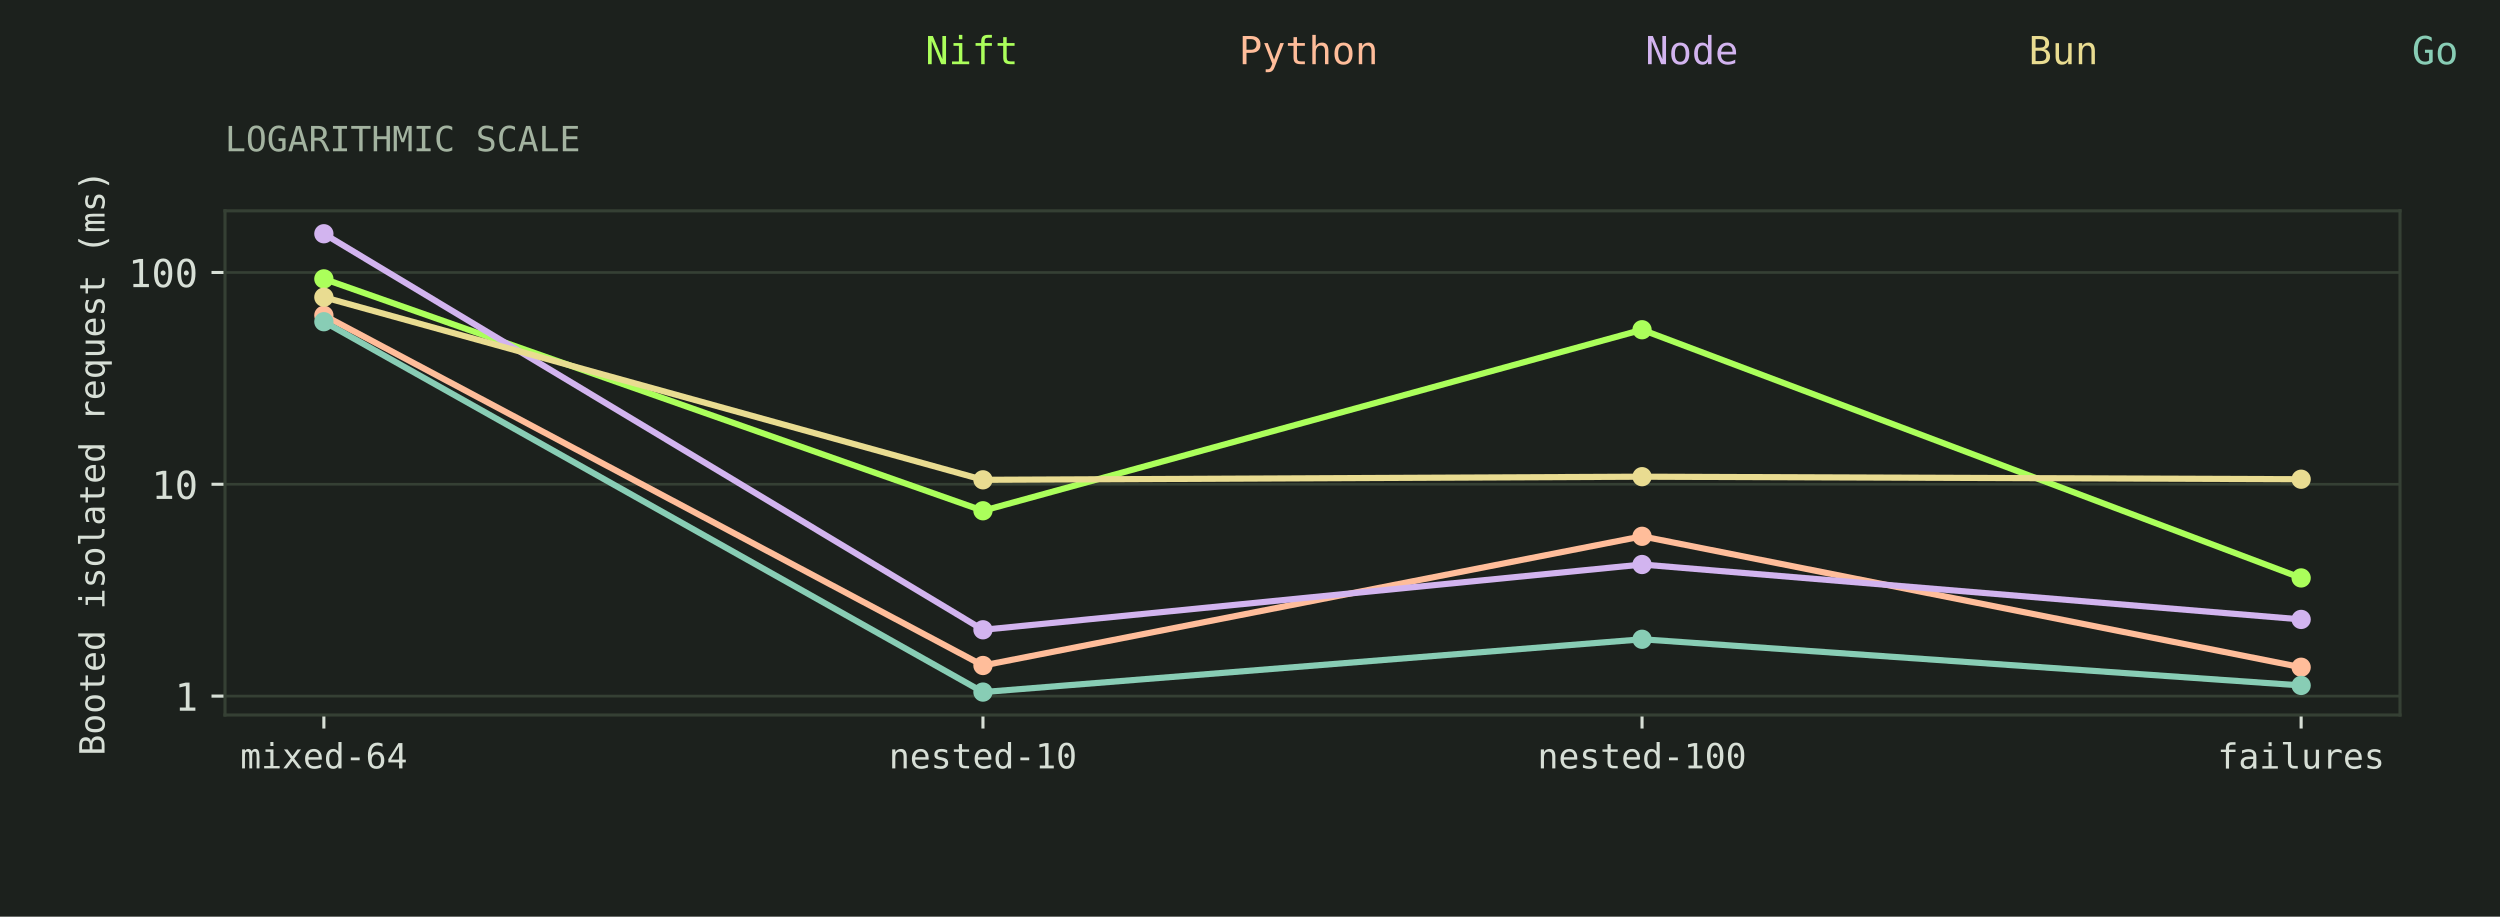
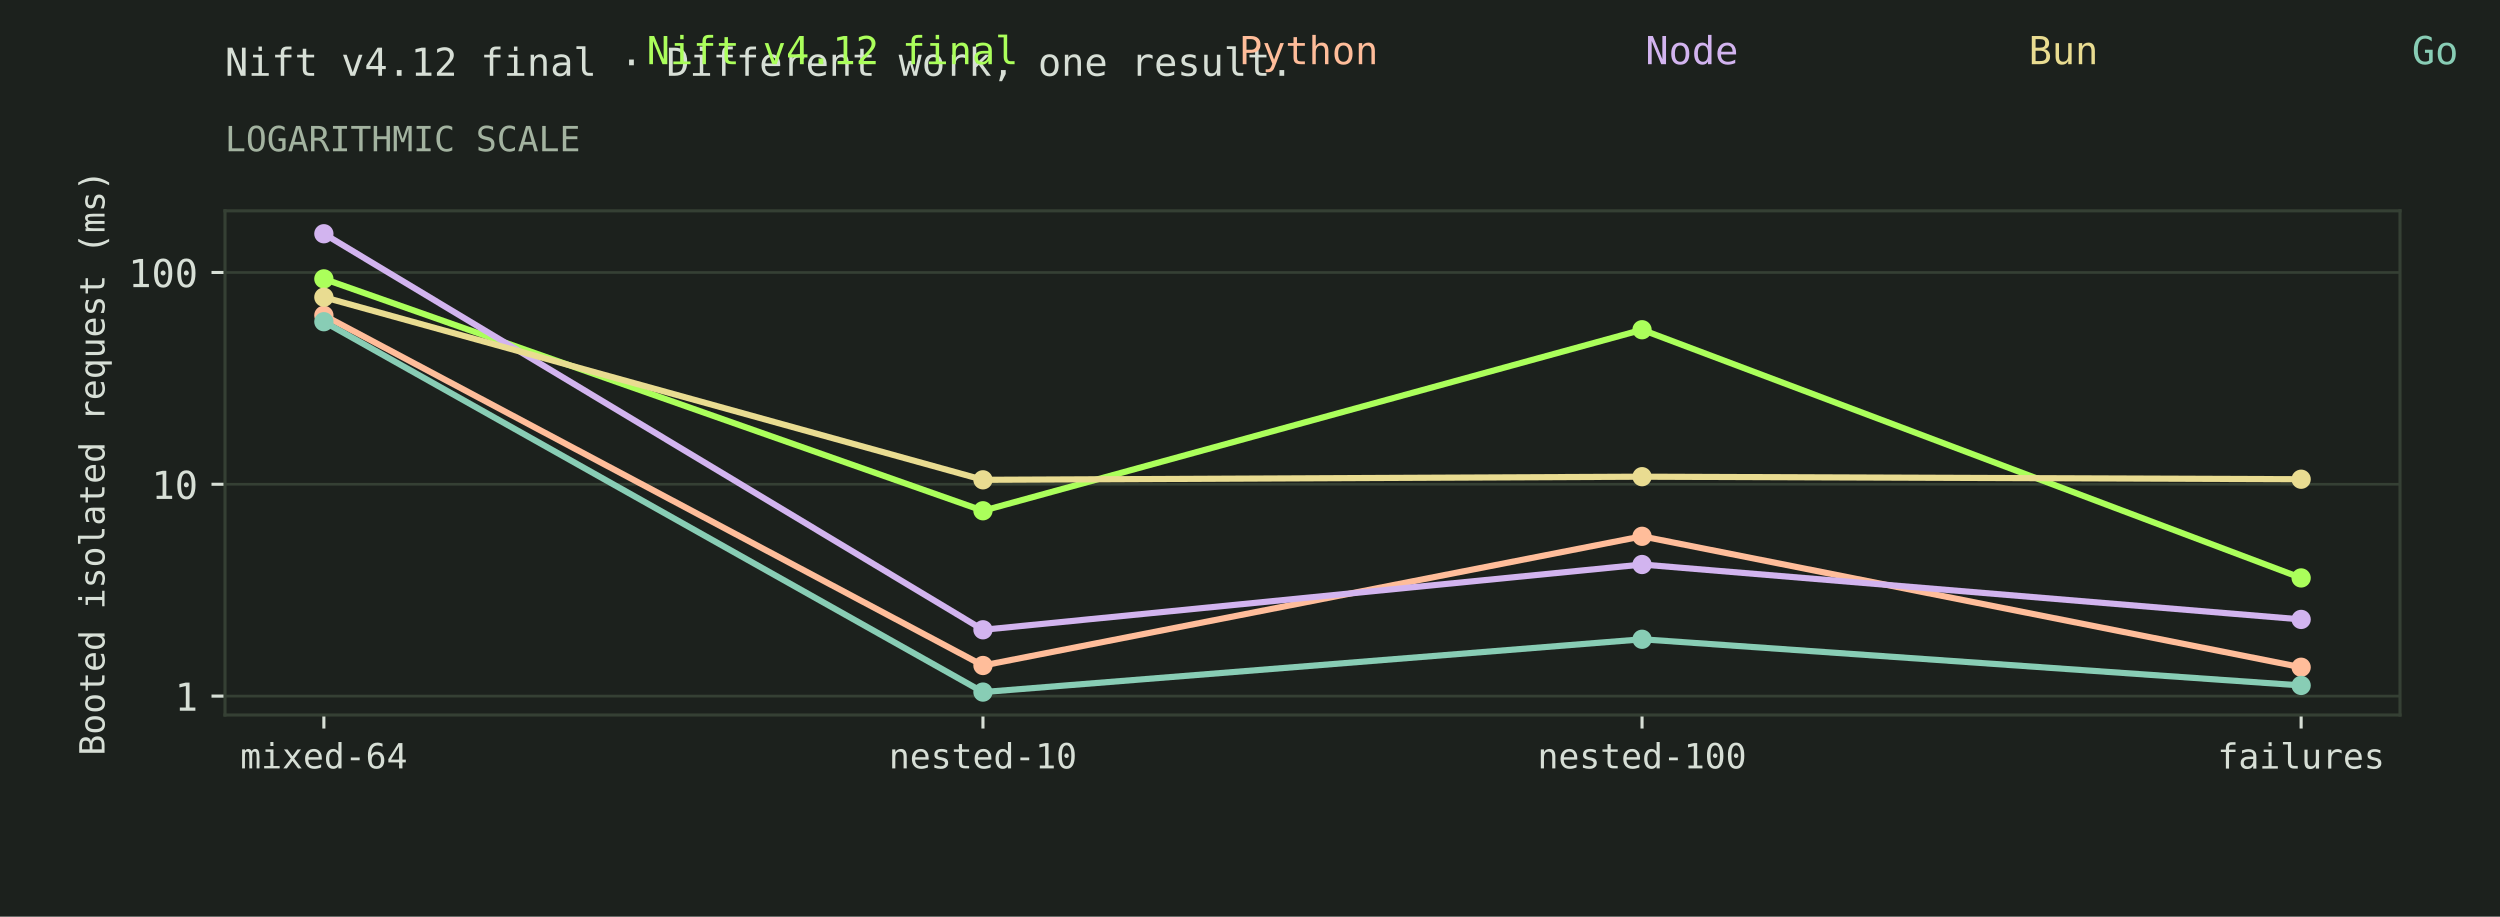
<svg xmlns="http://www.w3.org/2000/svg" xmlns:xlink="http://www.w3.org/1999/xlink" width="648pt" height="237.6pt" viewBox="0 0 648 237.6" version="1.1">
  <defs>
    <style type="text/css">*{stroke-linejoin: round; stroke-linecap: butt}</style>
    <style> .c0{fill: #1c211d} .c1{stroke: #d7dfd6; stroke-width: 0.8} .c2{fill: #d7dfd6; stroke: #d7dfd6; stroke-width: 0.8} .c3{font-size: 9px; font-family: 'DejaVu Sans Mono'; text-anchor: middle; fill: #d7dfd6} .c4{fill: none; stroke: #354034; stroke-width: 0.7; stroke-linecap: square} .c5{font-size: 10px; font-family: 'DejaVu Sans Mono'; text-anchor: end; fill: #d7dfd6} .c6{fill: #abff5b; stroke: #abff5b} .c7{fill: #ffbd9a; stroke: #ffbd9a} .c8{fill: #d2b4ef; stroke: #d2b4ef} .c9{fill: #e9dc91; stroke: #e9dc91} .c10{fill: #88cdb5; stroke: #88cdb5} .c11{fill: none; stroke: #354034; stroke-width: 0.8; stroke-linejoin: miter; stroke-linecap: square}</style>
  </defs>
  <g id="figure_1">
    <g id="patch_1">
      <path d="M 0 237.6  L 648 237.6  L 648 0  L 0 0  z " class="c0" />
    </g>
    <g id="axes_1">
      <g id="patch_2">
        <path d="M 58.32 185.328  L 622.08 185.328  L 622.08 54.648  L 58.32 54.648  z " class="c0" />
      </g>
      <g id="matplotlib.axis_1">
        <g id="xtick_1">
          <g id="line2d_1">
            <defs>
-               <path id="meb49c0b95c" d="M 0 0  L 0 3.5  " class="c1" />
+               <path id="m19d53266ea" d="M 0 0  L 0 3.5  " class="c1" />
            </defs>
            <g>
-               <use xlink:href="#meb49c0b95c" x="83.945" y="185.328" class="c2" />
+               <use xlink:href="#m19d53266ea" x="83.945" y="185.328" class="c2" />
            </g>
          </g>
          <g id="text_1">
            <text class="c3" x="83.945" y="199.167" transform="rotate(-0 83.945 199.167)">mixed-64</text>
          </g>
        </g>
        <g id="xtick_2">
          <g id="line2d_2">
            <g>
-               <use xlink:href="#meb49c0b95c" x="254.782" y="185.328" class="c2" />
+               <use xlink:href="#m19d53266ea" x="254.782" y="185.328" class="c2" />
            </g>
          </g>
          <g id="text_2">
            <text class="c3" x="254.782" y="199.167" transform="rotate(-0 254.782 199.167)">nested-10</text>
          </g>
        </g>
        <g id="xtick_3">
          <g id="line2d_3">
            <g>
-               <use xlink:href="#meb49c0b95c" x="425.618" y="185.328" class="c2" />
+               <use xlink:href="#m19d53266ea" x="425.618" y="185.328" class="c2" />
            </g>
          </g>
          <g id="text_3">
            <text class="c3" x="425.618" y="199.167" transform="rotate(-0 425.618 199.167)">nested-100</text>
          </g>
        </g>
        <g id="xtick_4">
          <g id="line2d_4">
            <g>
-               <use xlink:href="#meb49c0b95c" x="596.455" y="185.328" class="c2" />
+               <use xlink:href="#m19d53266ea" x="596.455" y="185.328" class="c2" />
            </g>
          </g>
          <g id="text_4">
            <text class="c3" x="596.455" y="199.214" transform="rotate(-0 596.455 199.214)">failures</text>
          </g>
        </g>
      </g>
      <g id="matplotlib.axis_2">
        <g id="ytick_1">
          <g id="line2d_5">
-             <path d="M 58.32 180.43  L 622.08 180.43  " clip-path="url(#p8eedefa2bb)" class="c4" />
+             <path d="M 58.32 180.43  L 622.08 180.43  " clip-path="url(#pc11fc28471)" class="c4" />
          </g>
          <g id="line2d_6">
            <defs>
-               <path id="m131011f9a1" d="M 0 0  L -3.5 0  " class="c1" />
+               <path id="m4b478d1d67" d="M 0 0  L -3.5 0  " class="c1" />
            </defs>
            <g>
-               <use xlink:href="#m131011f9a1" x="58.32" y="180.43" class="c2" />
+               <use xlink:href="#m4b478d1d67" x="58.32" y="180.43" class="c2" />
            </g>
          </g>
          <g id="text_5">
            <text class="c5" x="51.32" y="184.228" transform="rotate(-0 51.32 184.228)">1</text>
          </g>
        </g>
        <g id="ytick_2">
          <g id="line2d_7">
-             <path d="M 58.32 125.526  L 622.08 125.526  " clip-path="url(#p8eedefa2bb)" class="c4" />
+             <path d="M 58.32 125.526  L 622.08 125.526  " clip-path="url(#pc11fc28471)" class="c4" />
          </g>
          <g id="line2d_8">
            <g>
-               <use xlink:href="#m131011f9a1" x="58.32" y="125.526" class="c2" />
+               <use xlink:href="#m4b478d1d67" x="58.32" y="125.526" class="c2" />
            </g>
          </g>
          <g id="text_6">
            <text class="c5" x="51.32" y="129.324" transform="rotate(-0 51.32 129.324)">10</text>
          </g>
        </g>
        <g id="ytick_3">
          <g id="line2d_9">
-             <path d="M 58.32 70.622  L 622.08 70.622  " clip-path="url(#p8eedefa2bb)" class="c4" />
+             <path d="M 58.32 70.622  L 622.08 70.622  " clip-path="url(#pc11fc28471)" class="c4" />
          </g>
          <g id="line2d_10">
            <g>
-               <use xlink:href="#m131011f9a1" x="58.32" y="70.622" class="c2" />
+               <use xlink:href="#m4b478d1d67" x="58.32" y="70.622" class="c2" />
            </g>
          </g>
          <g id="text_7">
            <text class="c5" x="51.32" y="74.42" transform="rotate(-0 51.32 74.42)">100</text>
          </g>
        </g>
        <g id="text_8">
          <text class="c3" x="27.097" y="119.988" transform="rotate(-90 27.097 119.988)">Booted isolated request (ms)</text>
        </g>
      </g>
      <g id="line2d_11">
-         <path d="M 83.945 72.281  L 254.782 132.391  L 425.618 85.468  L 596.455 149.8  " clip-path="url(#p8eedefa2bb)" style="fill: none; stroke: #abff5b; stroke-width: 1.6; stroke-linecap: square" />
-         <defs>
-           <path id="m61e878b024" d="M 0 2  C 0.53 2 1.039 1.789 1.414 1.414  C 1.789 1.039 2 0.53 2 0  C 2 -0.53 1.789 -1.039 1.414 -1.414  C 1.039 -1.789 0.53 -2 0 -2  C -0.53 -2 -1.039 -1.789 -1.414 -1.414  C -1.789 -1.039 -2 -0.53 -2 0  C -2 0.53 -1.789 1.039 -1.414 1.414  C -1.039 1.789 -0.53 2 0 2  z " style="stroke: #abff5b" />
-         </defs>
-         <g clip-path="url(#p8eedefa2bb)">
-           <use xlink:href="#m61e878b024" x="83.945" y="72.281" class="c6" />
-           <use xlink:href="#m61e878b024" x="254.782" y="132.391" class="c6" />
-           <use xlink:href="#m61e878b024" x="425.618" y="85.468" class="c6" />
-           <use xlink:href="#m61e878b024" x="596.455" y="149.8" class="c6" />
+         <path d="M 83.945 72.281  L 254.782 132.391  L 425.618 85.468  L 596.455 149.8  " clip-path="url(#pc11fc28471)" style="fill: none; stroke: #abff5b; stroke-width: 1.6; stroke-linecap: square" />
+         <defs>
+           <path id="m16f6406117" d="M 0 2  C 0.53 2 1.039 1.789 1.414 1.414  C 1.789 1.039 2 0.53 2 0  C 2 -0.53 1.789 -1.039 1.414 -1.414  C 1.039 -1.789 0.53 -2 0 -2  C -0.53 -2 -1.039 -1.789 -1.414 -1.414  C -1.789 -1.039 -2 -0.53 -2 0  C -2 0.53 -1.789 1.039 -1.414 1.414  C -1.039 1.789 -0.53 2 0 2  z " style="stroke: #abff5b" />
+         </defs>
+         <g clip-path="url(#pc11fc28471)">
+           <use xlink:href="#m16f6406117" x="83.945" y="72.281" class="c6" />
+           <use xlink:href="#m16f6406117" x="254.782" y="132.391" class="c6" />
+           <use xlink:href="#m16f6406117" x="425.618" y="85.468" class="c6" />
+           <use xlink:href="#m16f6406117" x="596.455" y="149.8" class="c6" />
        </g>
      </g>
      <g id="line2d_12">
-         <path d="M 83.945 81.74  L 254.782 172.497  L 425.618 139.013  L 596.455 172.949  " clip-path="url(#p8eedefa2bb)" style="fill: none; stroke: #ffbd9a; stroke-width: 1.6; stroke-linecap: square" />
-         <defs>
-           <path id="m7f0fc4f7d1" d="M 0 2  C 0.53 2 1.039 1.789 1.414 1.414  C 1.789 1.039 2 0.53 2 0  C 2 -0.53 1.789 -1.039 1.414 -1.414  C 1.039 -1.789 0.53 -2 0 -2  C -0.53 -2 -1.039 -1.789 -1.414 -1.414  C -1.789 -1.039 -2 -0.53 -2 0  C -2 0.53 -1.789 1.039 -1.414 1.414  C -1.039 1.789 -0.53 2 0 2  z " style="stroke: #ffbd9a" />
-         </defs>
-         <g clip-path="url(#p8eedefa2bb)">
-           <use xlink:href="#m7f0fc4f7d1" x="83.945" y="81.74" class="c7" />
-           <use xlink:href="#m7f0fc4f7d1" x="254.782" y="172.497" class="c7" />
-           <use xlink:href="#m7f0fc4f7d1" x="425.618" y="139.013" class="c7" />
-           <use xlink:href="#m7f0fc4f7d1" x="596.455" y="172.949" class="c7" />
+         <path d="M 83.945 81.74  L 254.782 172.497  L 425.618 139.013  L 596.455 172.949  " clip-path="url(#pc11fc28471)" style="fill: none; stroke: #ffbd9a; stroke-width: 1.6; stroke-linecap: square" />
+         <defs>
+           <path id="m41bd227d6d" d="M 0 2  C 0.53 2 1.039 1.789 1.414 1.414  C 1.789 1.039 2 0.53 2 0  C 2 -0.53 1.789 -1.039 1.414 -1.414  C 1.039 -1.789 0.53 -2 0 -2  C -0.53 -2 -1.039 -1.789 -1.414 -1.414  C -1.789 -1.039 -2 -0.53 -2 0  C -2 0.53 -1.789 1.039 -1.414 1.414  C -1.039 1.789 -0.53 2 0 2  z " style="stroke: #ffbd9a" />
+         </defs>
+         <g clip-path="url(#pc11fc28471)">
+           <use xlink:href="#m41bd227d6d" x="83.945" y="81.74" class="c7" />
+           <use xlink:href="#m41bd227d6d" x="254.782" y="172.497" class="c7" />
+           <use xlink:href="#m41bd227d6d" x="425.618" y="139.013" class="c7" />
+           <use xlink:href="#m41bd227d6d" x="596.455" y="172.949" class="c7" />
        </g>
      </g>
      <g id="line2d_13">
-         <path d="M 83.945 60.588  L 254.782 163.241  L 425.618 146.321  L 596.455 160.554  " clip-path="url(#p8eedefa2bb)" style="fill: none; stroke: #d2b4ef; stroke-width: 1.6; stroke-linecap: square" />
-         <defs>
-           <path id="m71117cc5d6" d="M 0 2  C 0.53 2 1.039 1.789 1.414 1.414  C 1.789 1.039 2 0.53 2 0  C 2 -0.53 1.789 -1.039 1.414 -1.414  C 1.039 -1.789 0.53 -2 0 -2  C -0.53 -2 -1.039 -1.789 -1.414 -1.414  C -1.789 -1.039 -2 -0.53 -2 0  C -2 0.53 -1.789 1.039 -1.414 1.414  C -1.039 1.789 -0.53 2 0 2  z " style="stroke: #d2b4ef" />
-         </defs>
-         <g clip-path="url(#p8eedefa2bb)">
-           <use xlink:href="#m71117cc5d6" x="83.945" y="60.588" class="c8" />
-           <use xlink:href="#m71117cc5d6" x="254.782" y="163.241" class="c8" />
-           <use xlink:href="#m71117cc5d6" x="425.618" y="146.321" class="c8" />
-           <use xlink:href="#m71117cc5d6" x="596.455" y="160.554" class="c8" />
+         <path d="M 83.945 60.588  L 254.782 163.241  L 425.618 146.321  L 596.455 160.554  " clip-path="url(#pc11fc28471)" style="fill: none; stroke: #d2b4ef; stroke-width: 1.6; stroke-linecap: square" />
+         <defs>
+           <path id="mb7b8af0bd3" d="M 0 2  C 0.53 2 1.039 1.789 1.414 1.414  C 1.789 1.039 2 0.53 2 0  C 2 -0.53 1.789 -1.039 1.414 -1.414  C 1.039 -1.789 0.53 -2 0 -2  C -0.53 -2 -1.039 -1.789 -1.414 -1.414  C -1.789 -1.039 -2 -0.53 -2 0  C -2 0.53 -1.789 1.039 -1.414 1.414  C -1.039 1.789 -0.53 2 0 2  z " style="stroke: #d2b4ef" />
+         </defs>
+         <g clip-path="url(#pc11fc28471)">
+           <use xlink:href="#mb7b8af0bd3" x="83.945" y="60.588" class="c8" />
+           <use xlink:href="#mb7b8af0bd3" x="254.782" y="163.241" class="c8" />
+           <use xlink:href="#mb7b8af0bd3" x="425.618" y="146.321" class="c8" />
+           <use xlink:href="#mb7b8af0bd3" x="596.455" y="160.554" class="c8" />
        </g>
      </g>
      <g id="line2d_14">
-         <path d="M 83.945 77.032  L 254.782 124.369  L 425.618 123.557  L 596.455 124.216  " clip-path="url(#p8eedefa2bb)" style="fill: none; stroke: #e9dc91; stroke-width: 1.6; stroke-linecap: square" />
-         <defs>
-           <path id="m2263ea23d6" d="M 0 2  C 0.53 2 1.039 1.789 1.414 1.414  C 1.789 1.039 2 0.53 2 0  C 2 -0.53 1.789 -1.039 1.414 -1.414  C 1.039 -1.789 0.53 -2 0 -2  C -0.53 -2 -1.039 -1.789 -1.414 -1.414  C -1.789 -1.039 -2 -0.53 -2 0  C -2 0.53 -1.789 1.039 -1.414 1.414  C -1.039 1.789 -0.53 2 0 2  z " style="stroke: #e9dc91" />
-         </defs>
-         <g clip-path="url(#p8eedefa2bb)">
-           <use xlink:href="#m2263ea23d6" x="83.945" y="77.032" class="c9" />
-           <use xlink:href="#m2263ea23d6" x="254.782" y="124.369" class="c9" />
-           <use xlink:href="#m2263ea23d6" x="425.618" y="123.557" class="c9" />
-           <use xlink:href="#m2263ea23d6" x="596.455" y="124.216" class="c9" />
+         <path d="M 83.945 77.032  L 254.782 124.369  L 425.618 123.557  L 596.455 124.216  " clip-path="url(#pc11fc28471)" style="fill: none; stroke: #e9dc91; stroke-width: 1.6; stroke-linecap: square" />
+         <defs>
+           <path id="m4e137c43d8" d="M 0 2  C 0.53 2 1.039 1.789 1.414 1.414  C 1.789 1.039 2 0.53 2 0  C 2 -0.53 1.789 -1.039 1.414 -1.414  C 1.039 -1.789 0.53 -2 0 -2  C -0.53 -2 -1.039 -1.789 -1.414 -1.414  C -1.789 -1.039 -2 -0.53 -2 0  C -2 0.53 -1.789 1.039 -1.414 1.414  C -1.039 1.789 -0.53 2 0 2  z " style="stroke: #e9dc91" />
+         </defs>
+         <g clip-path="url(#pc11fc28471)">
+           <use xlink:href="#m4e137c43d8" x="83.945" y="77.032" class="c9" />
+           <use xlink:href="#m4e137c43d8" x="254.782" y="124.369" class="c9" />
+           <use xlink:href="#m4e137c43d8" x="425.618" y="123.557" class="c9" />
+           <use xlink:href="#m4e137c43d8" x="596.455" y="124.216" class="c9" />
        </g>
      </g>
      <g id="line2d_15">
-         <path d="M 83.945 83.389  L 254.782 179.388  L 425.618 165.7  L 596.455 177.668  " clip-path="url(#p8eedefa2bb)" style="fill: none; stroke: #88cdb5; stroke-width: 1.6; stroke-linecap: square" />
-         <defs>
-           <path id="m153a816141" d="M 0 2  C 0.53 2 1.039 1.789 1.414 1.414  C 1.789 1.039 2 0.53 2 0  C 2 -0.53 1.789 -1.039 1.414 -1.414  C 1.039 -1.789 0.53 -2 0 -2  C -0.53 -2 -1.039 -1.789 -1.414 -1.414  C -1.789 -1.039 -2 -0.53 -2 0  C -2 0.53 -1.789 1.039 -1.414 1.414  C -1.039 1.789 -0.53 2 0 2  z " style="stroke: #88cdb5" />
-         </defs>
-         <g clip-path="url(#p8eedefa2bb)">
-           <use xlink:href="#m153a816141" x="83.945" y="83.389" class="c10" />
-           <use xlink:href="#m153a816141" x="254.782" y="179.388" class="c10" />
-           <use xlink:href="#m153a816141" x="425.618" y="165.7" class="c10" />
-           <use xlink:href="#m153a816141" x="596.455" y="177.668" class="c10" />
+         <path d="M 83.945 83.389  L 254.782 179.388  L 425.618 165.7  L 596.455 177.668  " clip-path="url(#pc11fc28471)" style="fill: none; stroke: #88cdb5; stroke-width: 1.6; stroke-linecap: square" />
+         <defs>
+           <path id="ma657276924" d="M 0 2  C 0.53 2 1.039 1.789 1.414 1.414  C 1.789 1.039 2 0.53 2 0  C 2 -0.53 1.789 -1.039 1.414 -1.414  C 1.039 -1.789 0.53 -2 0 -2  C -0.53 -2 -1.039 -1.789 -1.414 -1.414  C -1.789 -1.039 -2 -0.53 -2 0  C -2 0.53 -1.789 1.039 -1.414 1.414  C -1.039 1.789 -0.53 2 0 2  z " style="stroke: #88cdb5" />
+         </defs>
+         <g clip-path="url(#pc11fc28471)">
+           <use xlink:href="#ma657276924" x="83.945" y="83.389" class="c10" />
+           <use xlink:href="#ma657276924" x="254.782" y="179.388" class="c10" />
+           <use xlink:href="#ma657276924" x="425.618" y="165.7" class="c10" />
+           <use xlink:href="#ma657276924" x="596.455" y="177.668" class="c10" />
        </g>
      </g>
      <g id="patch_3">
        <path d="M 58.32 185.328  L 58.32 54.648  " class="c11" />
      </g>
      <g id="patch_4">
        <path d="M 622.08 185.328  L 622.08 54.648  " class="c11" />
      </g>
      <g id="patch_5">
        <path d="M 58.32 185.328  L 622.08 185.328  " class="c11" />
      </g>
      <g id="patch_6">
        <path d="M 58.32 54.648  L 622.08 54.648  " class="c11" />
      </g>
-     </g>
-     <g id="text_9">
-       <text style="font-size: 10px; font-family: 'DejaVu Sans Mono'; text-anchor: end; fill: #abff5b" x="263.952" y="16.632" transform="rotate(-0 263.952 16.632)">Nift</text>
+       <g id="text_9">
+         <text style="font-size: 10px; font-family: 'DejaVu Sans Mono'; text-anchor: start; fill: #d7dfd6" x="58.32" y="19.648" transform="rotate(-0 58.32 19.648)">Nift v4.12 final · Different work, one result.</text>
+       </g>
    </g>
    <g id="text_10">
+       <text style="font-size: 10px; font-family: 'DejaVu Sans Mono'; text-anchor: end; fill: #abff5b" x="263.952" y="16.632" transform="rotate(-0 263.952 16.632)">Nift v4.12 final</text>
+     </g>
+     <g id="text_11">
      <text style="font-size: 10px; font-family: 'DejaVu Sans Mono'; text-anchor: end; fill: #ffbd9a" x="357.264" y="16.632" transform="rotate(-0 357.264 16.632)">Python</text>
    </g>
-     <g id="text_11">
+     <g id="text_12">
      <text style="font-size: 10px; font-family: 'DejaVu Sans Mono'; text-anchor: end; fill: #d2b4ef" x="450.576" y="16.632" transform="rotate(-0 450.576 16.632)">Node</text>
    </g>
-     <g id="text_12">
+     <g id="text_13">
      <text style="font-size: 10px; font-family: 'DejaVu Sans Mono'; text-anchor: end; fill: #e9dc91" x="543.888" y="16.632" transform="rotate(-0 543.888 16.632)">Bun</text>
    </g>
-     <g id="text_13">
+     <g id="text_14">
      <text style="font-size: 10px; font-family: 'DejaVu Sans Mono'; text-anchor: end; fill: #88cdb5" x="637.2" y="16.632" transform="rotate(-0 637.2 16.632)">Go</text>
    </g>
-     <g id="text_14">
+     <g id="text_15">
      <text style="font-size: 9px; font-family: 'DejaVu Sans Mono'; text-anchor: start; fill: #a3b3a0" x="58.32" y="39.204" transform="rotate(-0 58.32 39.204)">LOGARITHMIC SCALE</text>
    </g>
  </g>
  <defs>
-     <clipPath id="p8eedefa2bb">
+     <clipPath id="pc11fc28471">
      <rect x="58.32" y="54.648" width="563.76" height="130.68" />
    </clipPath>
  </defs>
</svg>
